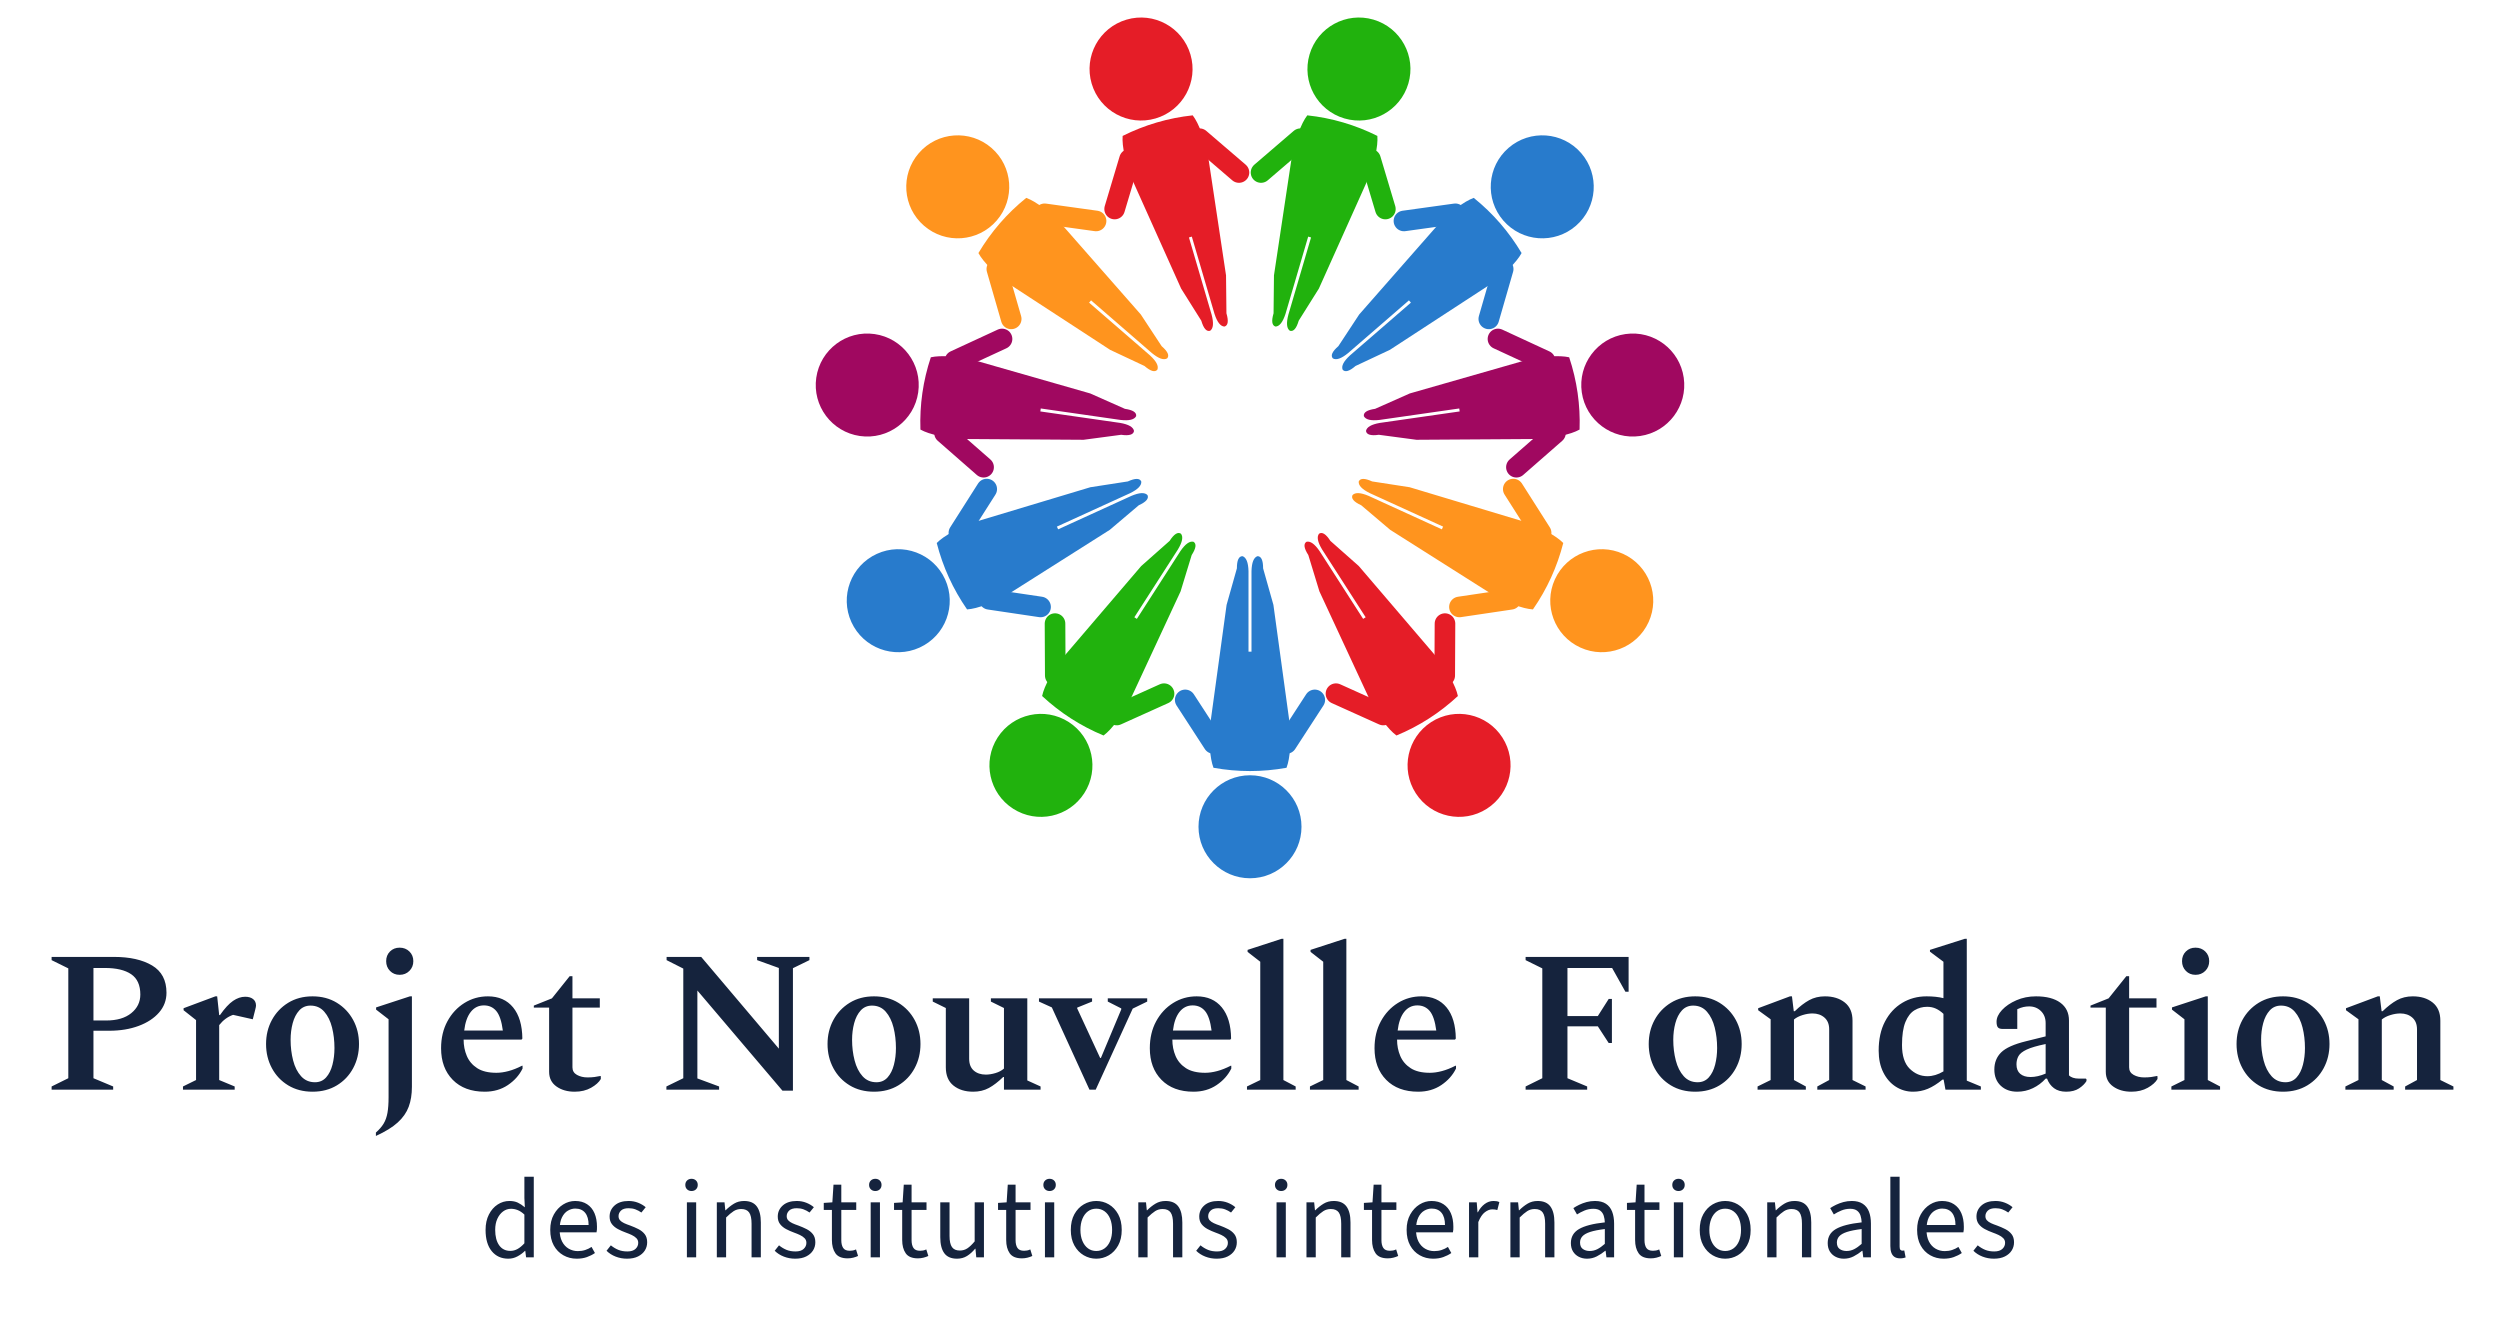
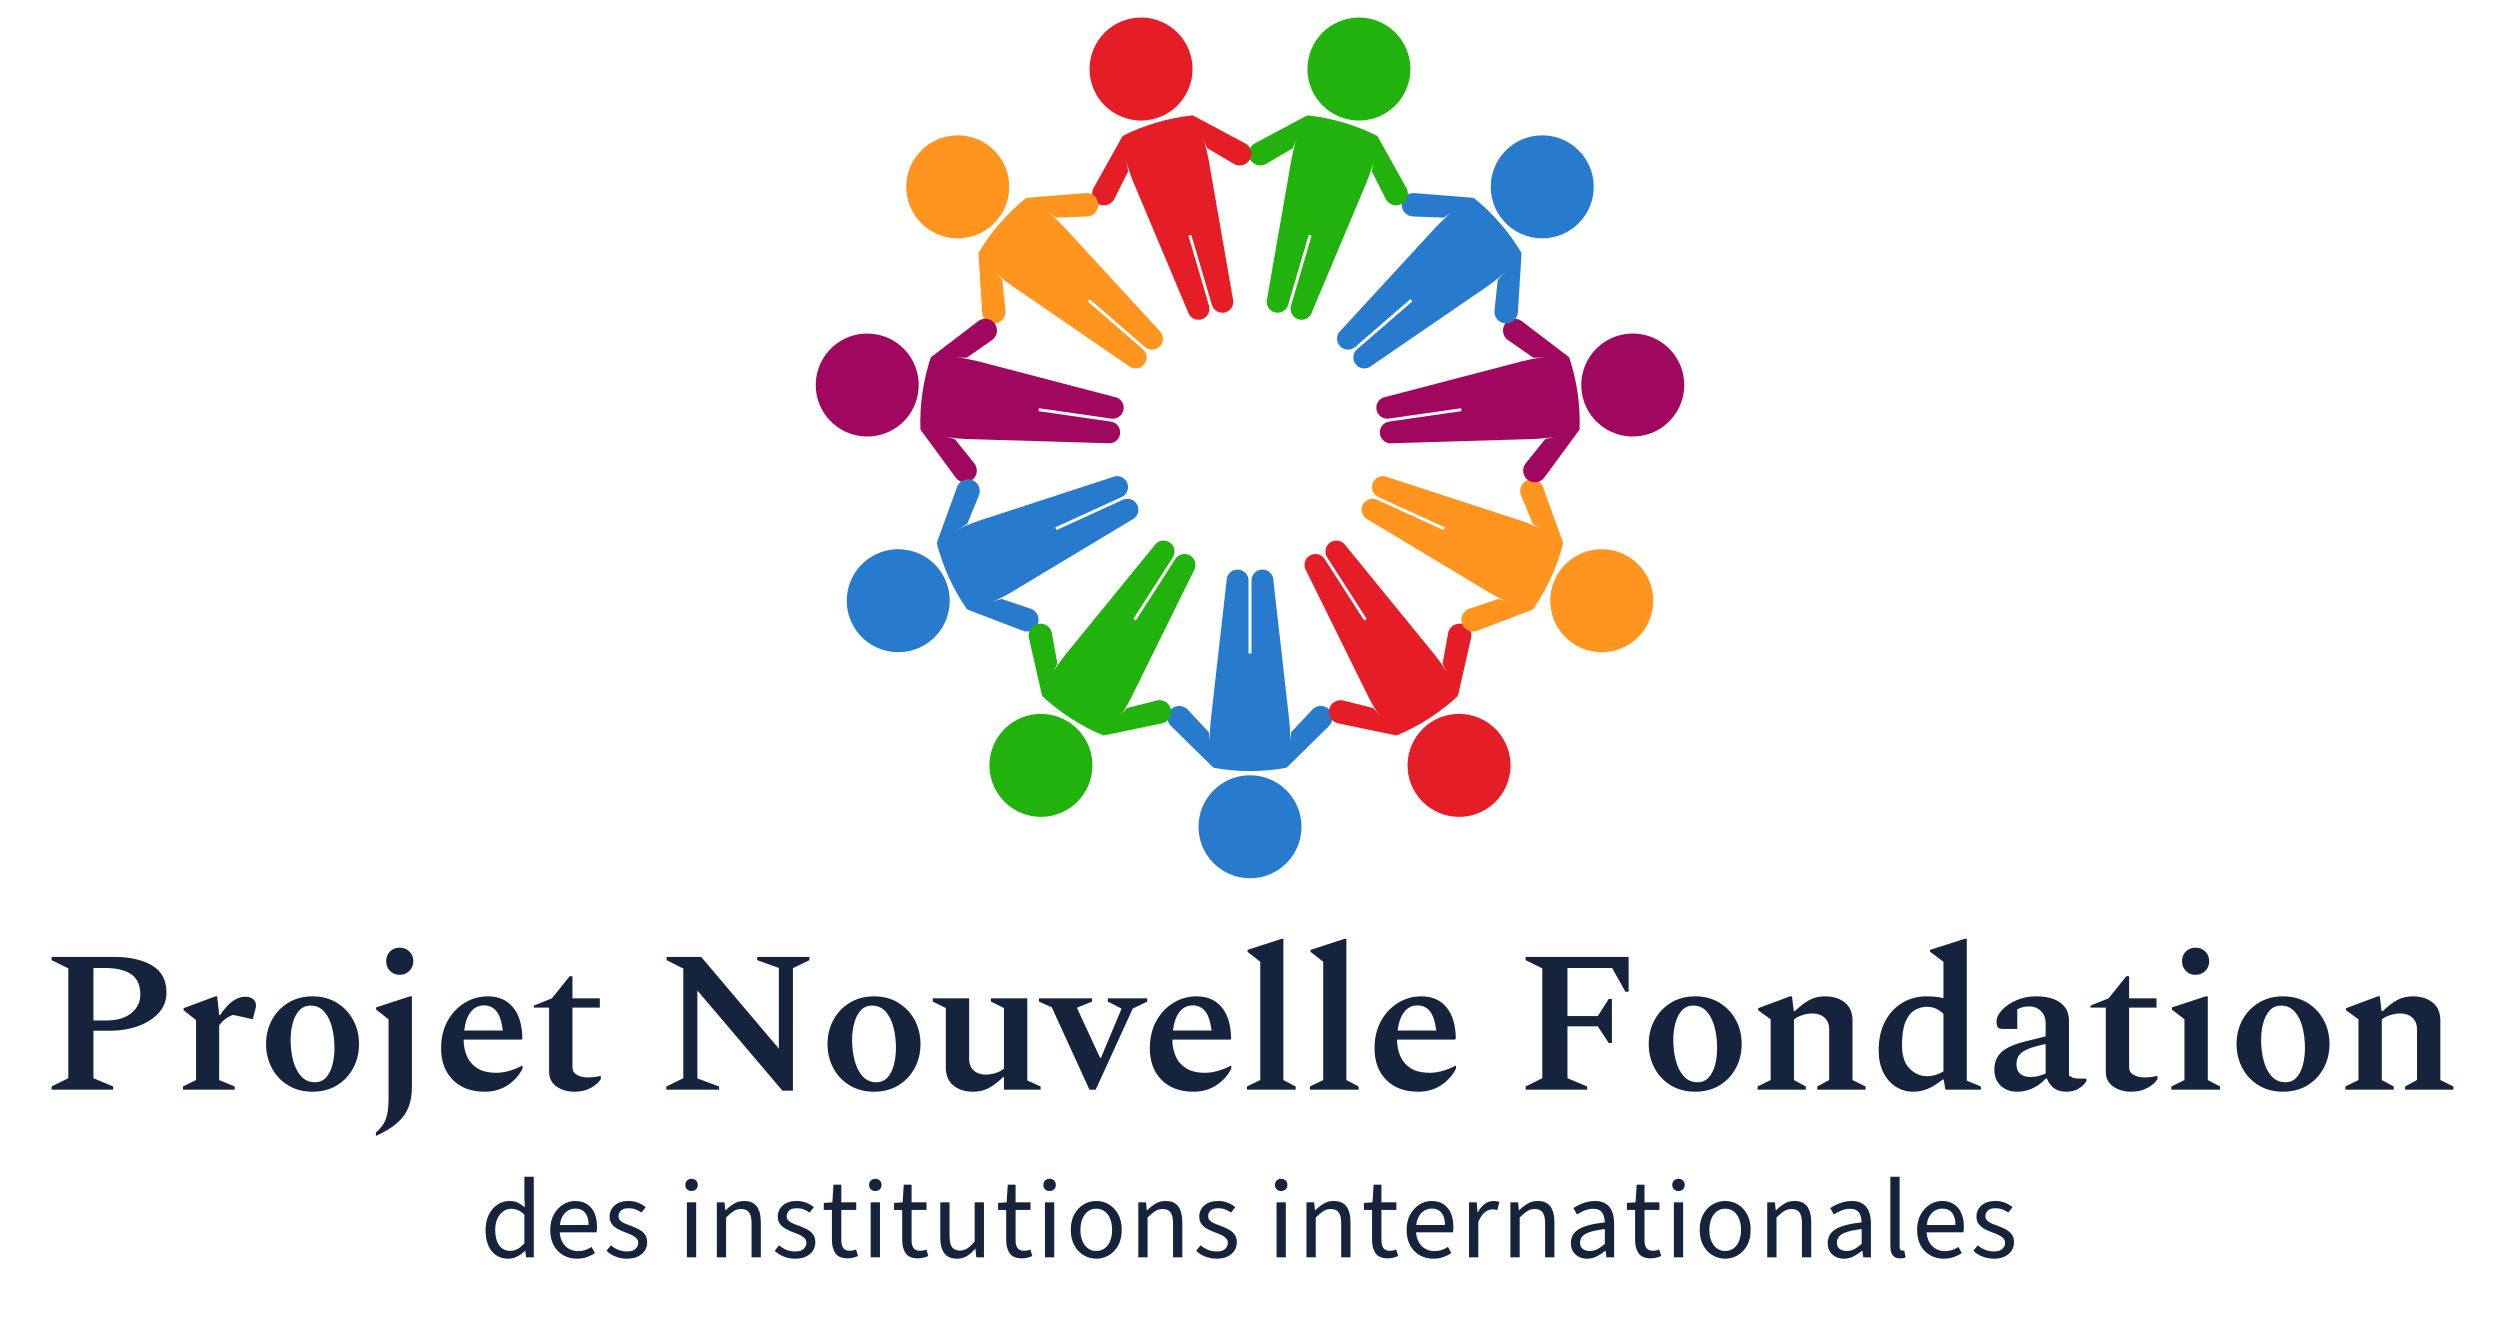
<svg xmlns="http://www.w3.org/2000/svg" viewBox="0 0 1193 630">
  <defs />
  <g transform="translate(386.5 0)">
    <g transform="scale(0.446809)">
      <g transform="translate(470 470)">
        <g transform="rotate(0)">
          <circle cx="0" cy="413" r="55" fill="#287BCC" />
-           <path d="M 1.6 226 L 1.6 140 Q 2 126 8 124 Q 14 124 14 137 L 25 176 L 42 300 Q 45 334 39 350 Q 0 357 -39 350 Q -45 334 -42 300 L -25 176 L -14 137 Q -14 124 -8 124 Q -2 126 -1.6 140 L -1.6 226 Z" fill="#287BCC" />
-           <path d="M 39 324 L 69.2 277.5" stroke="#287BCC" stroke-width="22" stroke-linecap="round" fill="none" />
-           <path d="M -39 324 L -69.2 277.5" stroke="#287BCC" stroke-width="22" stroke-linecap="round" fill="none" />
+           <path d="M 1.6 228 L 1.6 150 A 11.7 11.7 0 0 1 25 150 L 42 300 Q 45 334 39 350 Q 0 357 -39 350 Q -45 334 -42 300 L -25 150 A 11.7 11.7 0 0 1 -1.6 150 L -1.6 228 Z" fill="#287BCC" />
+           <path d="M 39.0 350.0 L 84.5 305.3 A 12.5 12.5 0 0 0 66.7 287.7 L 44.0 312.0 Z" fill="#287BCC" />
+           <path d="M -39.0 350.0 L -84.5 305.3 A 12.5 12.5 0 0 1 -66.7 287.7 L -44.0 312.0 Z" fill="#287BCC" />
        </g>
        <g transform="rotate(-32.7273)">
          <circle cx="0" cy="413" r="55" fill="#E51D27" />
-           <path d="M 1.6 226 L 1.6 140 Q 2 126 8 124 Q 14 124 14 137 L 25 176 L 42 300 Q 45 334 39 350 Q 0 357 -39 350 Q -45 334 -42 300 L -25 176 L -14 137 Q -14 124 -8 124 Q -2 126 -1.6 140 L -1.6 226 Z" fill="#E51D27" />
-           <path d="M 39 324 L 69.2 277.5" stroke="#E51D27" stroke-width="22" stroke-linecap="round" fill="none" />
-           <path d="M -39 324 L -69.2 277.5" stroke="#E51D27" stroke-width="22" stroke-linecap="round" fill="none" />
+           <path d="M 1.6 228 L 1.6 150 A 11.7 11.7 0 0 1 25 150 L 42 300 Q 45 334 39 350 Q 0 357 -39 350 Q -45 334 -42 300 L -25 150 A 11.7 11.7 0 0 1 -1.6 150 L -1.6 228 Z" fill="#E51D27" />
+           <path d="M 39.0 350.0 L 84.5 305.3 A 12.5 12.5 0 0 0 66.7 287.7 L 44.0 312.0 Z" fill="#E51D27" />
+           <path d="M -39.0 350.0 L -84.5 305.3 A 12.5 12.5 0 0 1 -66.7 287.7 L -44.0 312.0 Z" fill="#E51D27" />
        </g>
        <g transform="rotate(-65.4545)">
          <circle cx="0" cy="413" r="55" fill="#FF941E" />
-           <path d="M 1.6 226 L 1.6 140 Q 2 126 8 124 Q 14 124 14 137 L 25 176 L 42 300 Q 45 334 39 350 Q 0 357 -39 350 Q -45 334 -42 300 L -25 176 L -14 137 Q -14 124 -8 124 Q -2 126 -1.6 140 L -1.6 226 Z" fill="#FF941E" />
-           <path d="M 39 324 L 69.2 277.5" stroke="#FF941E" stroke-width="22" stroke-linecap="round" fill="none" />
-           <path d="M -39 324 L -69.2 277.5" stroke="#FF941E" stroke-width="22" stroke-linecap="round" fill="none" />
+           <path d="M 1.6 228 L 1.6 150 A 11.7 11.7 0 0 1 25 150 L 42 300 Q 45 334 39 350 Q 0 357 -39 350 Q -45 334 -42 300 L -25 150 A 11.7 11.7 0 0 1 -1.6 150 L -1.6 228 Z" fill="#FF941E" />
+           <path d="M 39.0 350.0 L 84.5 305.3 A 12.5 12.5 0 0 0 66.7 287.7 L 44.0 312.0 Z" fill="#FF941E" />
+           <path d="M -39.0 350.0 L -84.5 305.3 A 12.5 12.5 0 0 1 -66.7 287.7 L -44.0 312.0 Z" fill="#FF941E" />
        </g>
        <g transform="rotate(-98.1818)">
          <circle cx="0" cy="413" r="55" fill="#A00860" />
-           <path d="M 1.6 226 L 1.6 140 Q 2 126 8 124 Q 14 124 14 137 L 25 176 L 42 300 Q 45 334 39 350 Q 0 357 -39 350 Q -45 334 -42 300 L -25 176 L -14 137 Q -14 124 -8 124 Q -2 126 -1.6 140 L -1.6 226 Z" fill="#A00860" />
-           <path d="M 39 324 L 69.2 277.5" stroke="#A00860" stroke-width="22" stroke-linecap="round" fill="none" />
-           <path d="M -39 324 L -69.2 277.5" stroke="#A00860" stroke-width="22" stroke-linecap="round" fill="none" />
+           <path d="M 1.6 228 L 1.6 150 A 11.7 11.7 0 0 1 25 150 L 42 300 Q 45 334 39 350 Q 0 357 -39 350 Q -45 334 -42 300 L -25 150 A 11.7 11.7 0 0 1 -1.6 150 L -1.6 228 Z" fill="#A00860" />
+           <path d="M 39.0 350.0 L 84.5 305.3 A 12.5 12.5 0 0 0 66.7 287.7 L 44.0 312.0 Z" fill="#A00860" />
+           <path d="M -39.0 350.0 L -84.5 305.3 A 12.5 12.5 0 0 1 -66.7 287.7 L -44.0 312.0 Z" fill="#A00860" />
        </g>
        <g transform="rotate(-130.9091)">
          <circle cx="0" cy="413" r="55" fill="#287BCC" />
-           <path d="M 1.6 226 L 1.6 140 Q 2 126 8 124 Q 14 124 14 137 L 25 176 L 42 300 Q 45 334 39 350 Q 0 357 -39 350 Q -45 334 -42 300 L -25 176 L -14 137 Q -14 124 -8 124 Q -2 126 -1.6 140 L -1.6 226 Z" fill="#287BCC" />
-           <path d="M 39 324 L 69.2 277.5" stroke="#287BCC" stroke-width="22" stroke-linecap="round" fill="none" />
-           <path d="M -39 324 L -69.2 277.5" stroke="#287BCC" stroke-width="22" stroke-linecap="round" fill="none" />
+           <path d="M 1.6 228 L 1.6 150 A 11.7 11.7 0 0 1 25 150 L 42 300 Q 45 334 39 350 Q 0 357 -39 350 Q -45 334 -42 300 L -25 150 A 11.7 11.7 0 0 1 -1.6 150 L -1.6 228 Z" fill="#287BCC" />
+           <path d="M 39.0 350.0 L 84.5 305.3 A 12.5 12.5 0 0 0 66.7 287.7 L 44.0 312.0 Z" fill="#287BCC" />
+           <path d="M -39.0 350.0 L -84.5 305.3 A 12.5 12.5 0 0 1 -66.7 287.7 L -44.0 312.0 Z" fill="#287BCC" />
        </g>
        <g transform="rotate(-163.6364)">
          <circle cx="0" cy="413" r="55" fill="#21B20D" />
-           <path d="M 1.6 226 L 1.6 140 Q 2 126 8 124 Q 14 124 14 137 L 25 176 L 42 300 Q 45 334 39 350 Q 0 357 -39 350 Q -45 334 -42 300 L -25 176 L -14 137 Q -14 124 -8 124 Q -2 126 -1.6 140 L -1.6 226 Z" fill="#21B20D" />
-           <path d="M 39 324 L 69.2 277.5" stroke="#21B20D" stroke-width="22" stroke-linecap="round" fill="none" />
-           <path d="M -39 324 L -69.2 277.5" stroke="#21B20D" stroke-width="22" stroke-linecap="round" fill="none" />
+           <path d="M 1.6 228 L 1.6 150 A 11.7 11.7 0 0 1 25 150 L 42 300 Q 45 334 39 350 Q 0 357 -39 350 Q -45 334 -42 300 L -25 150 A 11.7 11.7 0 0 1 -1.6 150 L -1.6 228 Z" fill="#21B20D" />
+           <path d="M 39.0 350.0 L 84.5 305.3 A 12.5 12.5 0 0 0 66.7 287.7 L 44.0 312.0 Z" fill="#21B20D" />
+           <path d="M -39.0 350.0 L -84.5 305.3 A 12.5 12.5 0 0 1 -66.7 287.7 L -44.0 312.0 Z" fill="#21B20D" />
        </g>
        <g transform="rotate(-196.3636)">
          <circle cx="0" cy="413" r="55" fill="#E51D27" />
-           <path d="M 1.6 226 L 1.6 140 Q 2 126 8 124 Q 14 124 14 137 L 25 176 L 42 300 Q 45 334 39 350 Q 0 357 -39 350 Q -45 334 -42 300 L -25 176 L -14 137 Q -14 124 -8 124 Q -2 126 -1.6 140 L -1.6 226 Z" fill="#E51D27" />
-           <path d="M 39 324 L 69.2 277.5" stroke="#E51D27" stroke-width="22" stroke-linecap="round" fill="none" />
-           <path d="M -39 324 L -69.2 277.5" stroke="#E51D27" stroke-width="22" stroke-linecap="round" fill="none" />
+           <path d="M 1.6 228 L 1.6 150 A 11.7 11.7 0 0 1 25 150 L 42 300 Q 45 334 39 350 Q 0 357 -39 350 Q -45 334 -42 300 L -25 150 A 11.7 11.7 0 0 1 -1.6 150 L -1.6 228 Z" fill="#E51D27" />
+           <path d="M 39.0 350.0 L 84.5 305.3 A 12.5 12.5 0 0 0 66.7 287.7 L 44.0 312.0 Z" fill="#E51D27" />
+           <path d="M -39.0 350.0 L -84.5 305.3 A 12.5 12.5 0 0 1 -66.7 287.7 L -44.0 312.0 Z" fill="#E51D27" />
        </g>
        <g transform="rotate(-229.0909)">
          <circle cx="0" cy="413" r="55" fill="#FF941E" />
-           <path d="M 1.6 226 L 1.6 140 Q 2 126 8 124 Q 14 124 14 137 L 25 176 L 42 300 Q 45 334 39 350 Q 0 357 -39 350 Q -45 334 -42 300 L -25 176 L -14 137 Q -14 124 -8 124 Q -2 126 -1.6 140 L -1.6 226 Z" fill="#FF941E" />
-           <path d="M 39 324 L 69.2 277.5" stroke="#FF941E" stroke-width="22" stroke-linecap="round" fill="none" />
-           <path d="M -39 324 L -69.2 277.5" stroke="#FF941E" stroke-width="22" stroke-linecap="round" fill="none" />
+           <path d="M 1.6 228 L 1.6 150 A 11.7 11.7 0 0 1 25 150 L 42 300 Q 45 334 39 350 Q 0 357 -39 350 Q -45 334 -42 300 L -25 150 A 11.7 11.7 0 0 1 -1.6 150 L -1.6 228 Z" fill="#FF941E" />
+           <path d="M 39.0 350.0 L 84.5 305.3 A 12.5 12.5 0 0 0 66.7 287.7 L 44.0 312.0 Z" fill="#FF941E" />
+           <path d="M -39.0 350.0 L -84.5 305.3 A 12.5 12.5 0 0 1 -66.7 287.7 L -44.0 312.0 Z" fill="#FF941E" />
        </g>
        <g transform="rotate(-261.8182)">
          <circle cx="0" cy="413" r="55" fill="#A00860" />
-           <path d="M 1.6 226 L 1.6 140 Q 2 126 8 124 Q 14 124 14 137 L 25 176 L 42 300 Q 45 334 39 350 Q 0 357 -39 350 Q -45 334 -42 300 L -25 176 L -14 137 Q -14 124 -8 124 Q -2 126 -1.6 140 L -1.6 226 Z" fill="#A00860" />
-           <path d="M 39 324 L 69.2 277.5" stroke="#A00860" stroke-width="22" stroke-linecap="round" fill="none" />
-           <path d="M -39 324 L -69.2 277.5" stroke="#A00860" stroke-width="22" stroke-linecap="round" fill="none" />
+           <path d="M 1.6 228 L 1.6 150 A 11.7 11.7 0 0 1 25 150 L 42 300 Q 45 334 39 350 Q 0 357 -39 350 Q -45 334 -42 300 L -25 150 A 11.7 11.7 0 0 1 -1.6 150 L -1.6 228 Z" fill="#A00860" />
+           <path d="M 39.0 350.0 L 84.5 305.3 A 12.5 12.5 0 0 0 66.7 287.7 L 44.0 312.0 Z" fill="#A00860" />
+           <path d="M -39.0 350.0 L -84.5 305.3 A 12.5 12.5 0 0 1 -66.7 287.7 L -44.0 312.0 Z" fill="#A00860" />
        </g>
        <g transform="rotate(-294.5455)">
          <circle cx="0" cy="413" r="55" fill="#287BCC" />
-           <path d="M 1.6 226 L 1.6 140 Q 2 126 8 124 Q 14 124 14 137 L 25 176 L 42 300 Q 45 334 39 350 Q 0 357 -39 350 Q -45 334 -42 300 L -25 176 L -14 137 Q -14 124 -8 124 Q -2 126 -1.6 140 L -1.6 226 Z" fill="#287BCC" />
-           <path d="M 39 324 L 69.2 277.5" stroke="#287BCC" stroke-width="22" stroke-linecap="round" fill="none" />
-           <path d="M -39 324 L -69.2 277.5" stroke="#287BCC" stroke-width="22" stroke-linecap="round" fill="none" />
+           <path d="M 1.6 228 L 1.6 150 A 11.7 11.7 0 0 1 25 150 L 42 300 Q 45 334 39 350 Q 0 357 -39 350 Q -45 334 -42 300 L -25 150 A 11.7 11.7 0 0 1 -1.6 150 L -1.6 228 Z" fill="#287BCC" />
+           <path d="M 39.0 350.0 L 84.5 305.3 A 12.5 12.5 0 0 0 66.7 287.7 L 44.0 312.0 Z" fill="#287BCC" />
+           <path d="M -39.0 350.0 L -84.5 305.3 A 12.5 12.5 0 0 1 -66.7 287.7 L -44.0 312.0 Z" fill="#287BCC" />
        </g>
        <g transform="rotate(-327.2727)">
          <circle cx="0" cy="413" r="55" fill="#21B20D" />
-           <path d="M 1.6 226 L 1.6 140 Q 2 126 8 124 Q 14 124 14 137 L 25 176 L 42 300 Q 45 334 39 350 Q 0 357 -39 350 Q -45 334 -42 300 L -25 176 L -14 137 Q -14 124 -8 124 Q -2 126 -1.6 140 L -1.6 226 Z" fill="#21B20D" />
-           <path d="M 39 324 L 69.2 277.5" stroke="#21B20D" stroke-width="22" stroke-linecap="round" fill="none" />
-           <path d="M -39 324 L -69.2 277.5" stroke="#21B20D" stroke-width="22" stroke-linecap="round" fill="none" />
+           <path d="M 1.6 228 L 1.6 150 A 11.7 11.7 0 0 1 25 150 L 42 300 Q 45 334 39 350 Q 0 357 -39 350 Q -45 334 -42 300 L -25 150 A 11.7 11.7 0 0 1 -1.6 150 L -1.6 228 Z" fill="#21B20D" />
+           <path d="M 39.0 350.0 L 84.5 305.3 A 12.5 12.5 0 0 0 66.7 287.7 L 44.0 312.0 Z" fill="#21B20D" />
+           <path d="M -39.0 350.0 L -84.5 305.3 A 12.5 12.5 0 0 1 -66.7 287.7 L -44.0 312.0 Z" fill="#21B20D" />
        </g>
      </g>
    </g>
  </g>
  <path d="M24.628 520.0V518.464L32.596 514.528V462.112L24.628 458.176V456.64H54.388Q65.716 456.64 72.58 460.72Q79.444 464.8 79.444 473.728Q79.444 479.104 75.892 483.184Q72.34 487.264 66.148 489.568Q59.956 491.872 52.084 491.872H44.596V514.528L54.004 518.464V520.0ZM50.068 461.92H44.596V486.976H50.74Q58.324 486.976 62.644 483.472Q66.964 479.968 66.964 474.592Q66.964 467.872 62.596 464.896Q58.228 461.92 50.068 461.92ZM87.316 520.0V518.464L93.556 515.392V486.784L87.604 482.08V481.12L102.772 475.456H103.636L104.596 484.384H104.98Q108.34 479.584 111.22 477.616Q114.1 475.648 116.98 475.648Q119.38 475.648 120.772 476.752Q122.164 477.856 122.164 479.872Q122.164 480.448 121.78 481.888L120.628 486.4L111.22 484.288Q107.38 485.632 104.596 489.184V515.392L111.988 518.464V520.0ZM149.14 520.96Q142.516 520.96 137.524 517.936Q132.532 514.912 129.748 509.728Q126.964 504.544 126.964 498.208Q126.964 491.872 129.748 486.736Q132.532 481.6 137.524 478.528Q142.516 475.456 149.14 475.456Q155.764 475.456 160.756 478.528Q165.748 481.6 168.532 486.736Q171.316 491.872 171.316 498.208Q171.316 504.544 168.532 509.728Q165.748 514.912 160.756 517.936Q155.764 520.96 149.14 520.96ZM150.292 516.448Q153.556 516.448 155.62 514.144Q157.684 511.84 158.644 508.096Q159.604 504.352 159.604 500.128Q159.604 494.944 158.452 490.336Q157.3 485.728 154.756 482.8Q152.212 479.872 148.18 479.872Q144.916 479.872 142.804 482.176Q140.692 484.48 139.684 488.224Q138.676 491.968 138.676 496.192Q138.676 501.376 139.876 506.032Q141.076 510.688 143.668 513.568Q146.26 516.448 150.292 516.448ZM190.708 465.184Q187.924 465.184 186.1 463.312Q184.276 461.44 184.276 458.656Q184.276 455.872 186.1 454.048Q187.924 452.224 190.708 452.224Q193.492 452.224 195.364 454.048Q197.236 455.872 197.236 458.656Q197.236 461.44 195.364 463.312Q193.492 465.184 190.708 465.184ZM179.38 542.08V540.448Q181.78 538.336 183.076 536.176Q184.372 534.016 184.9 531.04Q185.428 528.064 185.428 523.552V486.4L179.476 481.792V480.736L195.604 475.456H196.564V518.656Q196.564 524.032 195.028 528.16Q193.492 532.288 189.796 535.648Q186.1 539.008 179.38 542.08ZM231.316 520.96Q221.62 520.96 216.052 515.296Q210.484 509.632 210.484 500.224Q210.484 492.928 213.508 487.36Q216.532 481.792 221.62 478.624Q226.708 475.456 232.852 475.456Q240.532 475.456 244.852 480.736Q249.172 486.016 249.268 495.616L248.884 496.096H221.236Q221.236 500.32 222.772 503.92Q224.308 507.52 227.716 509.728Q231.124 511.936 236.884 511.936Q239.572 511.936 242.644 511.12Q245.716 510.304 249.076 508.576H249.364V509.92Q247.06 514.624 242.356 517.792Q237.652 520.96 231.316 520.96ZM230.932 479.776Q227.092 479.776 224.644 482.896Q222.196 486.016 221.524 491.776H239.956Q239.092 485.152 236.836 482.464Q234.58 479.776 230.932 479.776ZM274.228 520.96Q269.044 520.96 265.54 518.464Q262.036 515.968 262.036 511.456V480.832H254.74V479.872L263.38 476.416L271.828 465.856H273.172V476.416H286.228V480.832H273.172V509.344Q273.172 511.744 275.332 512.944Q277.492 514.144 280.372 514.144Q282.196 514.144 283.684 513.952Q285.172 513.76 286.42 513.472L286.708 513.568V514.912Q285.364 517.216 282.052 519.088Q278.74 520.96 274.228 520.96ZM318.004 520.0V518.464L326.068 514.528V462.208L318.1 458.176V456.64H334.612L371.668 500.416V461.92L361.3 458.176V456.64H386.26V458.176L378.388 462.016V520.48H373.396L332.788 472.672V514.624L343.156 518.464V520.0ZM417.076 520.96Q410.452 520.96 405.46 517.936Q400.468 514.912 397.684 509.728Q394.9 504.544 394.9 498.208Q394.9 491.872 397.684 486.736Q400.468 481.6 405.46 478.528Q410.452 475.456 417.076 475.456Q423.7 475.456 428.692 478.528Q433.684 481.6 436.468 486.736Q439.252 491.872 439.252 498.208Q439.252 504.544 436.468 509.728Q433.684 514.912 428.692 517.936Q423.7 520.96 417.076 520.96ZM418.228 516.448Q421.492 516.448 423.556 514.144Q425.62 511.84 426.58 508.096Q427.54 504.352 427.54 500.128Q427.54 494.944 426.388 490.336Q425.236 485.728 422.692 482.8Q420.148 479.872 416.116 479.872Q412.852 479.872 410.74 482.176Q408.628 484.48 407.62 488.224Q406.612 491.968 406.612 496.192Q406.612 501.376 407.812 506.032Q409.012 510.688 411.604 513.568Q414.196 516.448 418.228 516.448ZM464.404 520.96Q458.644 520.96 454.996 518.032Q451.348 515.104 451.348 509.344V481.024L445.108 477.952V476.416H462.484V505.216Q462.484 508.96 464.692 510.88Q466.9 512.8 470.452 512.8Q472.564 512.8 475.012 512.08Q477.46 511.36 479.092 509.92V481.024L472.852 477.952V476.416H490.228V515.584L496.564 518.464V520.0H479.092V513.952H478.708Q475.156 517.408 471.892 519.184Q468.628 520.96 464.404 520.96ZM519.892 520.0 501.94 480.736 495.796 477.952V476.416H521.14V477.952L514.036 480.832V481.216L524.98 504.832H525.364L535.06 481.696V481.216L528.628 477.952V476.416H547.444V477.952L540.532 481.312L522.868 520.0ZM569.524 520.96Q559.828 520.96 554.26 515.296Q548.692 509.632 548.692 500.224Q548.692 492.928 551.716 487.36Q554.74 481.792 559.828 478.624Q564.916 475.456 571.06 475.456Q578.74 475.456 583.06 480.736Q587.38 486.016 587.476 495.616L587.092 496.096H559.444Q559.444 500.32 560.98 503.92Q562.516 507.52 565.924 509.728Q569.332 511.936 575.092 511.936Q577.78 511.936 580.852 511.12Q583.924 510.304 587.284 508.576H587.572V509.92Q585.268 514.624 580.564 517.792Q575.86 520.96 569.524 520.96ZM569.14 479.776Q565.3 479.776 562.852 482.896Q560.404 486.016 559.732 491.776H578.164Q577.3 485.152 575.044 482.464Q572.788 479.776 569.14 479.776ZM595.06 520.0V518.464L601.396 515.392V458.944L595.348 454.24V453.28L611.572 448.0H612.436V515.392L618.292 518.464V520.0ZM625.108 520.0V518.464L631.444 515.392V458.944L625.396 454.24V453.28L641.62 448.0H642.484V515.392L648.34 518.464V520.0ZM676.756 520.96Q667.06 520.96 661.492 515.296Q655.924 509.632 655.924 500.224Q655.924 492.928 658.948 487.36Q661.972 481.792 667.06 478.624Q672.148 475.456 678.292 475.456Q685.972 475.456 690.292 480.736Q694.612 486.016 694.708 495.616L694.324 496.096H666.676Q666.676 500.32 668.212 503.92Q669.748 507.52 673.156 509.728Q676.564 511.936 682.324 511.936Q685.012 511.936 688.084 511.12Q691.156 510.304 694.516 508.576H694.804V509.92Q692.5 514.624 687.796 517.792Q683.092 520.96 676.756 520.96ZM676.372 479.776Q672.532 479.776 670.084 482.896Q667.636 486.016 666.964 491.776H685.396Q684.532 485.152 682.276 482.464Q680.02 479.776 676.372 479.776ZM728.02 520.0V518.464L735.988 514.528V462.112L728.02 458.176V456.64H777.172V473.248H775.636L769.3 461.92H747.988V484.864H762.484L767.668 476.704H769.204V497.728H767.668L762.484 489.76H747.988V514.528L757.396 518.464V520.0ZM808.948 520.96Q802.324 520.96 797.332 517.936Q792.34 514.912 789.556 509.728Q786.772 504.544 786.772 498.208Q786.772 491.872 789.556 486.736Q792.34 481.6 797.332 478.528Q802.324 475.456 808.948 475.456Q815.572 475.456 820.564 478.528Q825.556 481.6 828.34 486.736Q831.124 491.872 831.124 498.208Q831.124 504.544 828.34 509.728Q825.556 514.912 820.564 517.936Q815.572 520.96 808.948 520.96ZM810.1 516.448Q813.364 516.448 815.428 514.144Q817.492 511.84 818.452 508.096Q819.412 504.352 819.412 500.128Q819.412 494.944 818.26 490.336Q817.108 485.728 814.564 482.8Q812.02 479.872 807.988 479.872Q804.724 479.872 802.612 482.176Q800.5 484.48 799.492 488.224Q798.484 491.968 798.484 496.192Q798.484 501.376 799.684 506.032Q800.884 510.688 803.476 513.568Q806.068 516.448 810.1 516.448ZM838.708 520.0V518.464L844.948 515.392V486.4L838.996 482.08V481.12L854.164 475.456H855.124L855.988 482.56H856.468Q860.02 479.104 863.332 477.28Q866.644 475.456 870.868 475.456Q876.628 475.456 880.324 478.384Q884.02 481.312 884.02 487.072V515.392L890.26 518.464V520.0H867.22V518.464L872.884 515.392V491.2Q872.884 487.552 870.628 485.584Q868.372 483.616 864.916 483.616Q862.708 483.616 860.212 484.384Q857.716 485.152 856.084 486.496V515.392L861.748 518.464V520.0ZM912.916 520.96Q908.404 520.96 904.66 518.56Q900.916 516.16 898.708 511.744Q896.5 507.328 896.5 501.376Q896.5 493.216 899.524 487.456Q902.548 481.696 907.732 478.576Q912.916 475.456 919.348 475.456Q923.956 475.456 927.412 476.32V458.944L920.98 454.144V453.28L937.588 448.0H938.548V515.68L945.268 518.464V520.0H928.372L927.508 515.2H926.932Q923.284 518.176 919.972 519.568Q916.66 520.96 912.916 520.96ZM907.636 498.688Q907.636 506.368 911.284 509.968Q914.932 513.568 919.732 513.568Q923.572 513.568 927.412 511.264V483.808Q925.684 482.176 923.812 481.312Q921.94 480.448 919.636 480.448Q916.372 480.448 913.636 482.08Q910.9 483.712 909.268 487.696Q907.636 491.68 907.636 498.688ZM962.644 520.96Q957.748 520.96 954.724 518.08Q951.7 515.2 951.7 510.4Q951.7 505.408 954.964 502.192Q958.228 498.976 966.868 496.864L976.18 494.56V488.224Q976.18 484.672 973.924 482.464Q971.668 480.256 968.308 480.256Q966.964 480.256 965.62 480.544Q964.276 480.832 962.644 481.6V491.008H955.636Q954.004 491.008 953.38 490.24Q952.756 489.472 952.756 487.552Q952.756 484.768 955.348 481.984Q957.94 479.2 962.212 477.328Q966.484 475.456 971.572 475.456Q979.06 475.456 983.188 478.48Q987.316 481.504 987.316 486.976V513.184Q987.988 513.856 989.188 514.288Q990.388 514.72 992.212 514.72H995.38L995.668 515.008V515.872Q994.516 517.792 992.116 519.376Q989.716 520.96 985.972 520.96Q982.42 520.96 980.164 519.28Q977.908 517.6 976.852 514.72H976.18Q973.588 517.6 970.084 519.28Q966.58 520.96 962.644 520.96ZM962.26 507.904Q962.26 510.88 964.036 512.416Q965.812 513.952 968.98 513.952Q972.34 513.952 976.18 512.32V498.208Q970.132 499.456 967.156 500.848Q964.18 502.24 963.22 503.968Q962.26 505.696 962.26 507.904ZM1017.076 520.96Q1011.892 520.96 1008.388 518.464Q1004.884 515.968 1004.884 511.456V480.832H997.588V479.872L1006.228 476.416L1014.676 465.856H1016.02V476.416H1029.076V480.832H1016.02V509.344Q1016.02 511.744 1018.18 512.944Q1020.34 514.144 1023.22 514.144Q1025.044 514.144 1026.532 513.952Q1028.02 513.76 1029.268 513.472L1029.556 513.568V514.912Q1028.212 517.216 1024.9 519.088Q1021.588 520.96 1017.076 520.96ZM1047.7 465.184Q1044.916 465.184 1043.092 463.312Q1041.268 461.44 1041.268 458.656Q1041.268 455.872 1043.092 454.048Q1044.916 452.224 1047.7 452.224Q1050.484 452.224 1052.356 454.048Q1054.228 455.872 1054.228 458.656Q1054.228 461.44 1052.356 463.312Q1050.484 465.184 1047.7 465.184ZM1036.18 520.0V518.464L1042.42 515.392V486.4L1036.468 481.792V480.736L1052.596 475.456H1053.556V515.392L1059.412 518.464V520.0ZM1089.46 520.96Q1082.836 520.96 1077.844 517.936Q1072.852 514.912 1070.068 509.728Q1067.284 504.544 1067.284 498.208Q1067.284 491.872 1070.068 486.736Q1072.852 481.6 1077.844 478.528Q1082.836 475.456 1089.46 475.456Q1096.084 475.456 1101.076 478.528Q1106.068 481.6 1108.852 486.736Q1111.636 491.872 1111.636 498.208Q1111.636 504.544 1108.852 509.728Q1106.068 514.912 1101.076 517.936Q1096.084 520.96 1089.46 520.96ZM1090.612 516.448Q1093.876 516.448 1095.94 514.144Q1098.004 511.84 1098.964 508.096Q1099.924 504.352 1099.924 500.128Q1099.924 494.944 1098.772 490.336Q1097.62 485.728 1095.076 482.8Q1092.532 479.872 1088.5 479.872Q1085.236 479.872 1083.124 482.176Q1081.012 484.48 1080.004 488.224Q1078.996 491.968 1078.996 496.192Q1078.996 501.376 1080.196 506.032Q1081.396 510.688 1083.988 513.568Q1086.58 516.448 1090.612 516.448ZM1119.22 520.0V518.464L1125.46 515.392V486.4L1119.508 482.08V481.12L1134.676 475.456H1135.636L1136.5 482.56H1136.98Q1140.532 479.104 1143.844 477.28Q1147.156 475.456 1151.38 475.456Q1157.14 475.456 1160.836 478.384Q1164.532 481.312 1164.532 487.072V515.392L1170.772 518.464V520.0H1147.732V518.464L1153.396 515.392V491.2Q1153.396 487.552 1151.14 485.584Q1148.884 483.616 1145.428 483.616Q1143.22 483.616 1140.724 484.384Q1138.228 485.152 1136.596 486.496V515.392L1142.26 518.464V520.0Z" fill="#15233d" />
  <path d="M242.568 600.648Q237.6 600.648 234.657 597.057Q231.714 593.466 231.714 586.932Q231.714 582.666 233.307 579.561Q234.9 576.456 237.492 574.782Q240.084 573.108 243.108 573.108Q245.43 573.108 247.077 573.891Q248.724 574.674 250.452 576.132L250.236 571.65V561.552H254.718V600.0H251.046L250.668 596.922H250.506Q248.994 598.434 246.942 599.541Q244.89 600.648 242.568 600.648ZM243.54 596.922Q245.376 596.922 246.996 596.004Q248.616 595.086 250.236 593.304V579.588Q248.616 578.076 247.05 577.455Q245.484 576.834 243.864 576.834Q241.758 576.834 240.057 578.103Q238.356 579.372 237.33 581.613Q236.304 583.854 236.304 586.878Q236.304 591.576 238.194 594.249Q240.084 596.922 243.54 596.922ZM275.212 600.648Q271.702 600.648 268.813 599.001Q265.924 597.354 264.25 594.303Q262.576 591.252 262.576 586.878Q262.576 582.612 264.304 579.534Q266.032 576.456 268.732 574.782Q271.432 573.108 274.456 573.108Q277.804 573.108 280.153 574.647Q282.502 576.186 283.69 578.94Q284.878 581.694 284.878 585.42Q284.878 586.122 284.851 586.77Q284.824 587.418 284.662 588.066H265.762V584.556H280.882Q280.882 580.776 279.235 578.751Q277.588 576.726 274.51 576.726Q272.728 576.726 271 577.725Q269.272 578.724 268.165 580.938Q267.058 583.152 267.058 586.824Q267.058 590.172 268.219 592.44Q269.38 594.708 271.378 595.869Q273.376 597.03 275.752 597.03Q277.642 597.03 279.289 596.49Q280.936 595.95 282.286 595.032L283.906 597.948Q282.178 599.136 280.045 599.892Q277.912 600.648 275.212 600.648ZM299.216 600.648Q296.354 600.648 293.789 599.649Q291.224 598.65 289.442 596.868L291.494 594.276Q293.222 595.68 295.085 596.436Q296.948 597.192 299.378 597.192Q301.97 597.192 303.266 595.977Q304.562 594.762 304.562 593.088Q304.562 591.738 303.671 590.847Q302.78 589.956 301.457 589.335Q300.134 588.714 298.622 588.174Q296.678 587.472 294.896 586.527Q293.114 585.582 292.007 584.151Q290.9 582.72 290.9 580.56Q290.9 577.374 293.303 575.241Q295.706 573.108 299.972 573.108Q302.402 573.108 304.508 573.945Q306.614 574.782 308.126 576.078L306.074 578.616Q304.67 577.644 303.212 577.104Q301.754 576.564 299.972 576.564Q297.488 576.564 296.327 577.698Q295.166 578.832 295.166 580.344Q295.166 581.532 295.868 582.315Q296.57 583.098 297.839 583.692Q299.108 584.286 300.728 584.826Q302.78 585.582 304.643 586.527Q306.506 587.472 307.667 588.957Q308.828 590.442 308.828 592.818Q308.828 594.978 307.721 596.733Q306.614 598.488 304.481 599.568Q302.348 600.648 299.216 600.648ZM327.784 600.0V573.756H332.212V600.0ZM329.998 568.356Q328.702 568.356 327.865 567.546Q327.028 566.736 327.028 565.44Q327.028 564.144 327.865 563.334Q328.702 562.524 329.998 562.524Q331.294 562.524 332.131 563.334Q332.968 564.144 332.968 565.44Q332.968 566.736 332.131 567.546Q331.294 568.356 329.998 568.356ZM342.068 600.0V573.756H345.74L346.118 577.536H346.28Q348.17 575.646 350.276 574.377Q352.382 573.108 355.082 573.108Q359.24 573.108 361.157 575.727Q363.074 578.346 363.074 583.368V600.0H358.646V583.962Q358.646 580.236 357.485 578.589Q356.324 576.942 353.678 576.942Q351.68 576.942 350.087 577.968Q348.494 578.994 346.496 580.992V600.0ZM379.464 600.648Q376.602 600.648 374.037 599.649Q371.472 598.65 369.69 596.868L371.742 594.276Q373.47 595.68 375.333 596.436Q377.196 597.192 379.626 597.192Q382.218 597.192 383.514 595.977Q384.81 594.762 384.81 593.088Q384.81 591.738 383.919 590.847Q383.028 589.956 381.705 589.335Q380.382 588.714 378.87 588.174Q376.926 587.472 375.144 586.527Q373.362 585.582 372.255 584.151Q371.148 582.72 371.148 580.56Q371.148 577.374 373.551 575.241Q375.954 573.108 380.22 573.108Q382.65 573.108 384.756 573.945Q386.862 574.782 388.374 576.078L386.322 578.616Q384.918 577.644 383.46 577.104Q382.002 576.564 380.22 576.564Q377.736 576.564 376.575 577.698Q375.414 578.832 375.414 580.344Q375.414 581.532 376.116 582.315Q376.818 583.098 378.087 583.692Q379.356 584.286 380.976 584.826Q383.028 585.582 384.891 586.527Q386.754 587.472 387.915 588.957Q389.076 590.442 389.076 592.818Q389.076 594.978 387.969 596.733Q386.862 598.488 384.729 599.568Q382.596 600.648 379.464 600.648ZM404.494 600.486Q400.336 600.486 398.662 598.056Q396.988 595.626 396.988 591.738V577.374H393.1V574.026L397.204 573.756L397.744 565.332H401.47V573.756H408.598V577.374H401.47V591.792Q401.47 594.168 402.361 595.518Q403.252 596.868 405.52 596.868Q406.222 596.868 406.978 596.733Q407.734 596.598 408.49 596.22L409.462 599.352Q408.436 599.838 407.14 600.162Q405.844 600.486 404.494 600.486ZM415.484 600.0V573.756H419.912V600.0ZM417.698 568.356Q416.402 568.356 415.565 567.546Q414.728 566.736 414.728 565.44Q414.728 564.144 415.565 563.334Q416.402 562.524 417.698 562.524Q418.994 562.524 419.831 563.334Q420.668 564.144 420.668 565.44Q420.668 566.736 419.831 567.546Q418.994 568.356 417.698 568.356ZM438.03 600.486Q433.872 600.486 432.198 598.056Q430.524 595.626 430.524 591.738V577.374H426.636V574.026L430.74 573.756L431.28 565.332H435.006V573.756H442.134V577.374H435.006V591.792Q435.006 594.168 435.897 595.518Q436.788 596.868 439.056 596.868Q439.758 596.868 440.514 596.733Q441.27 596.598 442.026 596.22L442.998 599.352Q441.972 599.838 440.676 600.162Q439.38 600.486 438.03 600.486ZM456.688 600.648Q452.53 600.648 450.613 598.029Q448.696 595.41 448.696 590.388V573.756H453.124V589.794Q453.124 593.466 454.285 595.113Q455.446 596.76 458.038 596.76Q460.036 596.76 461.629 595.707Q463.222 594.654 465.112 592.386V573.756H469.54V600.0H465.868L465.49 595.896H465.328Q463.546 598.056 461.467 599.352Q459.388 600.648 456.688 600.648ZM487.658 600.486Q483.5 600.486 481.826 598.056Q480.152 595.626 480.152 591.738V577.374H476.264V574.026L480.368 573.756L480.908 565.332H484.634V573.756H491.762V577.374H484.634V591.792Q484.634 594.168 485.525 595.518Q486.416 596.868 488.684 596.868Q489.386 596.868 490.142 596.733Q490.898 596.598 491.654 596.22L492.626 599.352Q491.6 599.838 490.304 600.162Q489.008 600.486 487.658 600.486ZM498.648 600.0V573.756H503.076V600.0ZM500.862 568.356Q499.566 568.356 498.729 567.546Q497.892 566.736 497.892 565.44Q497.892 564.144 498.729 563.334Q499.566 562.524 500.862 562.524Q502.158 562.524 502.995 563.334Q503.832 564.144 503.832 565.44Q503.832 566.736 502.995 567.546Q502.158 568.356 500.862 568.356ZM523.138 600.648Q519.952 600.648 517.171 599.028Q514.39 597.408 512.689 594.33Q510.988 591.252 510.988 586.932Q510.988 582.504 512.689 579.426Q514.39 576.348 517.171 574.728Q519.952 573.108 523.138 573.108Q526.378 573.108 529.132 574.728Q531.886 576.348 533.587 579.426Q535.288 582.504 535.288 586.932Q535.288 591.252 533.587 594.33Q531.886 597.408 529.132 599.028Q526.378 600.648 523.138 600.648ZM523.138 596.976Q525.406 596.976 527.134 595.707Q528.862 594.438 529.78 592.17Q530.698 589.902 530.698 586.932Q530.698 583.908 529.78 581.613Q528.862 579.318 527.134 578.049Q525.406 576.78 523.138 576.78Q520.87 576.78 519.169 578.049Q517.468 579.318 516.523 581.613Q515.578 583.908 515.578 586.932Q515.578 589.902 516.523 592.17Q517.468 594.438 519.169 595.707Q520.87 596.976 523.138 596.976ZM543.2 600.0V573.756H546.872L547.25 577.536H547.412Q549.302 575.646 551.408 574.377Q553.514 573.108 556.214 573.108Q560.372 573.108 562.289 575.727Q564.206 578.346 564.206 583.368V600.0H559.778V583.962Q559.778 580.236 558.617 578.589Q557.456 576.942 554.81 576.942Q552.812 576.942 551.219 577.968Q549.626 578.994 547.628 580.992V600.0ZM580.596 600.648Q577.734 600.648 575.169 599.649Q572.604 598.65 570.822 596.868L572.874 594.276Q574.602 595.68 576.465 596.436Q578.328 597.192 580.758 597.192Q583.35 597.192 584.646 595.977Q585.942 594.762 585.942 593.088Q585.942 591.738 585.051 590.847Q584.16 589.956 582.837 589.335Q581.514 588.714 580.002 588.174Q578.058 587.472 576.276 586.527Q574.494 585.582 573.387 584.151Q572.28 582.72 572.28 580.56Q572.28 577.374 574.683 575.241Q577.086 573.108 581.352 573.108Q583.782 573.108 585.888 573.945Q587.994 574.782 589.506 576.078L587.454 578.616Q586.05 577.644 584.592 577.104Q583.134 576.564 581.352 576.564Q578.868 576.564 577.707 577.698Q576.546 578.832 576.546 580.344Q576.546 581.532 577.248 582.315Q577.95 583.098 579.219 583.692Q580.488 584.286 582.108 584.826Q584.16 585.582 586.023 586.527Q587.886 587.472 589.047 588.957Q590.208 590.442 590.208 592.818Q590.208 594.978 589.101 596.733Q587.994 598.488 585.861 599.568Q583.728 600.648 580.596 600.648ZM609.164 600.0V573.756H613.592V600.0ZM611.378 568.356Q610.082 568.356 609.245 567.546Q608.408 566.736 608.408 565.44Q608.408 564.144 609.245 563.334Q610.082 562.524 611.378 562.524Q612.674 562.524 613.511 563.334Q614.348 564.144 614.348 565.44Q614.348 566.736 613.511 567.546Q612.674 568.356 611.378 568.356ZM623.448 600.0V573.756H627.12L627.498 577.536H627.66Q629.55 575.646 631.656 574.377Q633.762 573.108 636.462 573.108Q640.62 573.108 642.537 575.727Q644.454 578.346 644.454 583.368V600.0H640.026V583.962Q640.026 580.236 638.865 578.589Q637.704 576.942 635.058 576.942Q633.06 576.942 631.467 577.968Q629.874 578.994 627.876 580.992V600.0ZM662.248 600.486Q658.09 600.486 656.416 598.056Q654.742 595.626 654.742 591.738V577.374H650.854V574.026L654.958 573.756L655.498 565.332H659.224V573.756H666.352V577.374H659.224V591.792Q659.224 594.168 660.115 595.518Q661.006 596.868 663.274 596.868Q663.976 596.868 664.732 596.733Q665.488 596.598 666.244 596.22L667.216 599.352Q666.19 599.838 664.894 600.162Q663.598 600.486 662.248 600.486ZM683.876 600.648Q680.366 600.648 677.477 599.001Q674.588 597.354 672.914 594.303Q671.24 591.252 671.24 586.878Q671.24 582.612 672.968 579.534Q674.696 576.456 677.396 574.782Q680.096 573.108 683.12 573.108Q686.468 573.108 688.817 574.647Q691.166 576.186 692.354 578.94Q693.542 581.694 693.542 585.42Q693.542 586.122 693.515 586.77Q693.488 587.418 693.326 588.066H674.426V584.556H689.546Q689.546 580.776 687.899 578.751Q686.252 576.726 683.174 576.726Q681.392 576.726 679.664 577.725Q677.936 578.724 676.829 580.938Q675.722 583.152 675.722 586.824Q675.722 590.172 676.883 592.44Q678.044 594.708 680.042 595.869Q682.04 597.03 684.416 597.03Q686.306 597.03 687.953 596.49Q689.6 595.95 690.95 595.032L692.57 597.948Q690.842 599.136 688.709 599.892Q686.576 600.648 683.876 600.648ZM701.022 600.0V573.756H704.694L705.072 578.508H705.234Q706.53 576.024 708.474 574.566Q710.418 573.108 712.686 573.108Q713.55 573.108 714.198 573.216Q714.846 573.324 715.494 573.648L714.522 577.428Q713.928 577.266 713.415 577.185Q712.902 577.104 712.092 577.104Q710.418 577.104 708.609 578.454Q706.8 579.804 705.45 583.152V600.0ZM720.76 600.0V573.756H724.432L724.81 577.536H724.972Q726.862 575.646 728.968 574.377Q731.074 573.108 733.774 573.108Q737.932 573.108 739.849 575.727Q741.766 578.346 741.766 583.368V600.0H737.338V583.962Q737.338 580.236 736.177 578.589Q735.016 576.942 732.37 576.942Q730.372 576.942 728.779 577.968Q727.186 578.994 725.188 580.992V600.0ZM757.346 600.648Q755.186 600.648 753.431 599.757Q751.676 598.866 750.65 597.219Q749.624 595.572 749.624 593.196Q749.624 588.768 753.512 586.5Q757.4 584.232 765.824 583.314Q765.77 581.694 765.311 580.182Q764.852 578.67 763.664 577.752Q762.476 576.834 760.37 576.834Q758.102 576.834 756.104 577.671Q754.106 578.508 752.54 579.534L750.812 576.51Q752.0 575.7 753.62 574.917Q755.24 574.134 757.13 573.621Q759.02 573.108 761.126 573.108Q764.312 573.108 766.337 574.431Q768.362 575.754 769.307 578.184Q770.252 580.614 770.252 583.908V600.0H766.58L766.202 596.868H766.04Q764.15 598.434 761.99 599.541Q759.83 600.648 757.346 600.648ZM758.588 596.976Q760.532 596.976 762.233 596.112Q763.934 595.248 765.824 593.574V586.5Q761.396 587.04 758.831 587.877Q756.266 588.714 755.132 589.956Q753.998 591.198 753.998 592.926Q753.998 595.086 755.348 596.031Q756.698 596.976 758.588 596.976ZM787.776 600.486Q783.618 600.486 781.944 598.056Q780.27 595.626 780.27 591.738V577.374H776.382V574.026L780.486 573.756L781.026 565.332H784.752V573.756H791.88V577.374H784.752V591.792Q784.752 594.168 785.643 595.518Q786.534 596.868 788.802 596.868Q789.504 596.868 790.26 596.733Q791.016 596.598 791.772 596.22L792.744 599.352Q791.718 599.838 790.422 600.162Q789.126 600.486 787.776 600.486ZM798.766 600.0V573.756H803.194V600.0ZM800.98 568.356Q799.684 568.356 798.847 567.546Q798.01 566.736 798.01 565.44Q798.01 564.144 798.847 563.334Q799.684 562.524 800.98 562.524Q802.276 562.524 803.113 563.334Q803.95 564.144 803.95 565.44Q803.95 566.736 803.113 567.546Q802.276 568.356 800.98 568.356ZM823.256 600.648Q820.07 600.648 817.289 599.028Q814.508 597.408 812.807 594.33Q811.106 591.252 811.106 586.932Q811.106 582.504 812.807 579.426Q814.508 576.348 817.289 574.728Q820.07 573.108 823.256 573.108Q826.496 573.108 829.25 574.728Q832.004 576.348 833.705 579.426Q835.406 582.504 835.406 586.932Q835.406 591.252 833.705 594.33Q832.004 597.408 829.25 599.028Q826.496 600.648 823.256 600.648ZM823.256 596.976Q825.524 596.976 827.252 595.707Q828.98 594.438 829.898 592.17Q830.816 589.902 830.816 586.932Q830.816 583.908 829.898 581.613Q828.98 579.318 827.252 578.049Q825.524 576.78 823.256 576.78Q820.988 576.78 819.287 578.049Q817.586 579.318 816.641 581.613Q815.696 583.908 815.696 586.932Q815.696 589.902 816.641 592.17Q817.586 594.438 819.287 595.707Q820.988 596.976 823.256 596.976ZM843.318 600.0V573.756H846.99L847.368 577.536H847.53Q849.42 575.646 851.526 574.377Q853.632 573.108 856.332 573.108Q860.49 573.108 862.407 575.727Q864.324 578.346 864.324 583.368V600.0H859.896V583.962Q859.896 580.236 858.735 578.589Q857.574 576.942 854.928 576.942Q852.93 576.942 851.337 577.968Q849.744 578.994 847.746 580.992V600.0ZM879.904 600.648Q877.744 600.648 875.989 599.757Q874.234 598.866 873.208 597.219Q872.182 595.572 872.182 593.196Q872.182 588.768 876.07 586.5Q879.958 584.232 888.382 583.314Q888.328 581.694 887.869 580.182Q887.41 578.67 886.222 577.752Q885.034 576.834 882.928 576.834Q880.66 576.834 878.662 577.671Q876.664 578.508 875.098 579.534L873.37 576.51Q874.558 575.7 876.178 574.917Q877.798 574.134 879.688 573.621Q881.578 573.108 883.684 573.108Q886.87 573.108 888.895 574.431Q890.92 575.754 891.865 578.184Q892.81 580.614 892.81 583.908V600.0H889.138L888.76 596.868H888.598Q886.708 598.434 884.548 599.541Q882.388 600.648 879.904 600.648ZM881.146 596.976Q883.09 596.976 884.791 596.112Q886.492 595.248 888.382 593.574V586.5Q883.954 587.04 881.389 587.877Q878.824 588.714 877.69 589.956Q876.556 591.198 876.556 592.926Q876.556 595.086 877.906 596.031Q879.256 596.976 881.146 596.976ZM906.77 600.486Q905.096 600.486 904.07 599.811Q903.044 599.136 902.558 597.813Q902.072 596.49 902.072 594.6V561.552H906.5V594.924Q906.5 596.004 906.878 596.409Q907.256 596.814 907.796 596.814Q908.012 596.814 908.201 596.787Q908.39 596.76 908.714 596.706L909.362 600.054Q908.876 600.216 908.255 600.351Q907.634 600.486 906.77 600.486ZM927.48 600.648Q923.97 600.648 921.081 599.001Q918.192 597.354 916.518 594.303Q914.844 591.252 914.844 586.878Q914.844 582.612 916.572 579.534Q918.3 576.456 921.0 574.782Q923.7 573.108 926.724 573.108Q930.072 573.108 932.421 574.647Q934.77 576.186 935.958 578.94Q937.146 581.694 937.146 585.42Q937.146 586.122 937.119 586.77Q937.092 587.418 936.93 588.066H918.03V584.556H933.15Q933.15 580.776 931.503 578.751Q929.856 576.726 926.778 576.726Q924.996 576.726 923.268 577.725Q921.54 578.724 920.433 580.938Q919.326 583.152 919.326 586.824Q919.326 590.172 920.487 592.44Q921.648 594.708 923.646 595.869Q925.644 597.03 928.02 597.03Q929.91 597.03 931.557 596.49Q933.204 595.95 934.554 595.032L936.174 597.948Q934.446 599.136 932.313 599.892Q930.18 600.648 927.48 600.648ZM951.484 600.648Q948.622 600.648 946.057 599.649Q943.492 598.65 941.71 596.868L943.762 594.276Q945.49 595.68 947.353 596.436Q949.216 597.192 951.646 597.192Q954.238 597.192 955.534 595.977Q956.83 594.762 956.83 593.088Q956.83 591.738 955.939 590.847Q955.048 589.956 953.725 589.335Q952.402 588.714 950.89 588.174Q948.946 587.472 947.164 586.527Q945.382 585.582 944.275 584.151Q943.168 582.72 943.168 580.56Q943.168 577.374 945.571 575.241Q947.974 573.108 952.24 573.108Q954.67 573.108 956.776 573.945Q958.882 574.782 960.394 576.078L958.342 578.616Q956.938 577.644 955.48 577.104Q954.022 576.564 952.24 576.564Q949.756 576.564 948.595 577.698Q947.434 578.832 947.434 580.344Q947.434 581.532 948.136 582.315Q948.838 583.098 950.107 583.692Q951.376 584.286 952.996 584.826Q955.048 585.582 956.911 586.527Q958.774 587.472 959.935 588.957Q961.096 590.442 961.096 592.818Q961.096 594.978 959.989 596.733Q958.882 598.488 956.749 599.568Q954.616 600.648 951.484 600.648Z" fill="#15233d" />
</svg>
